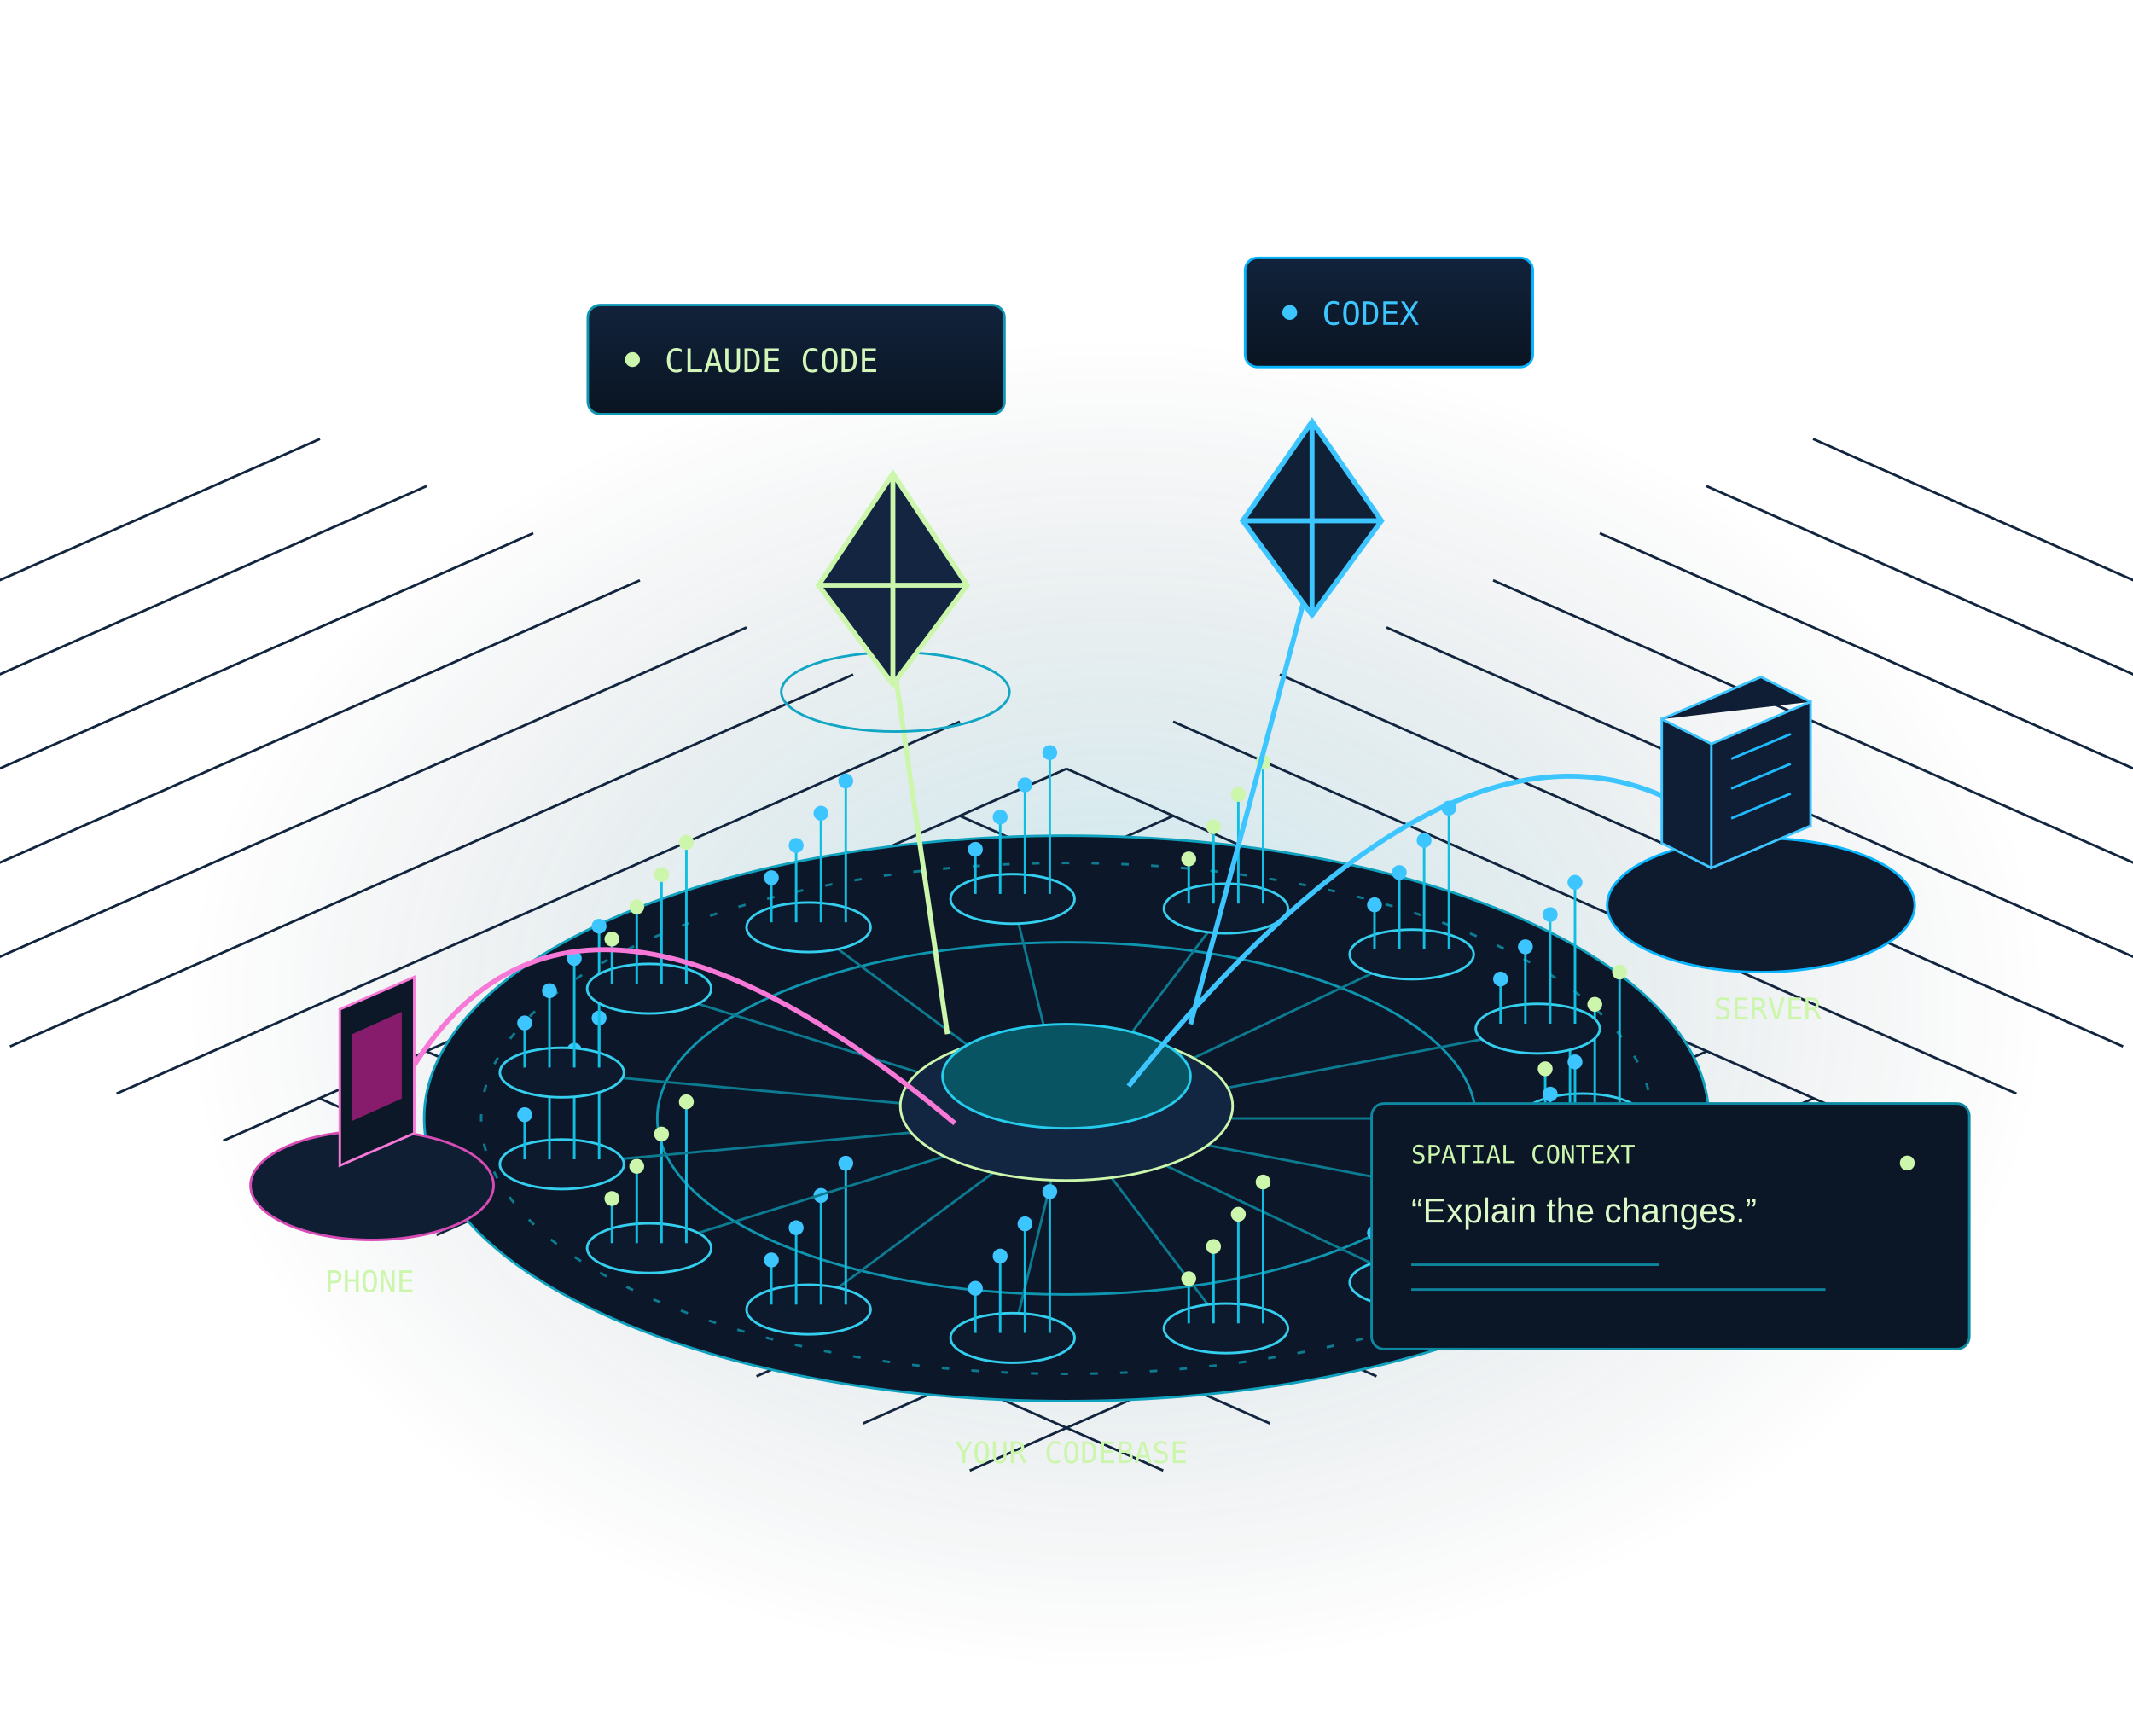
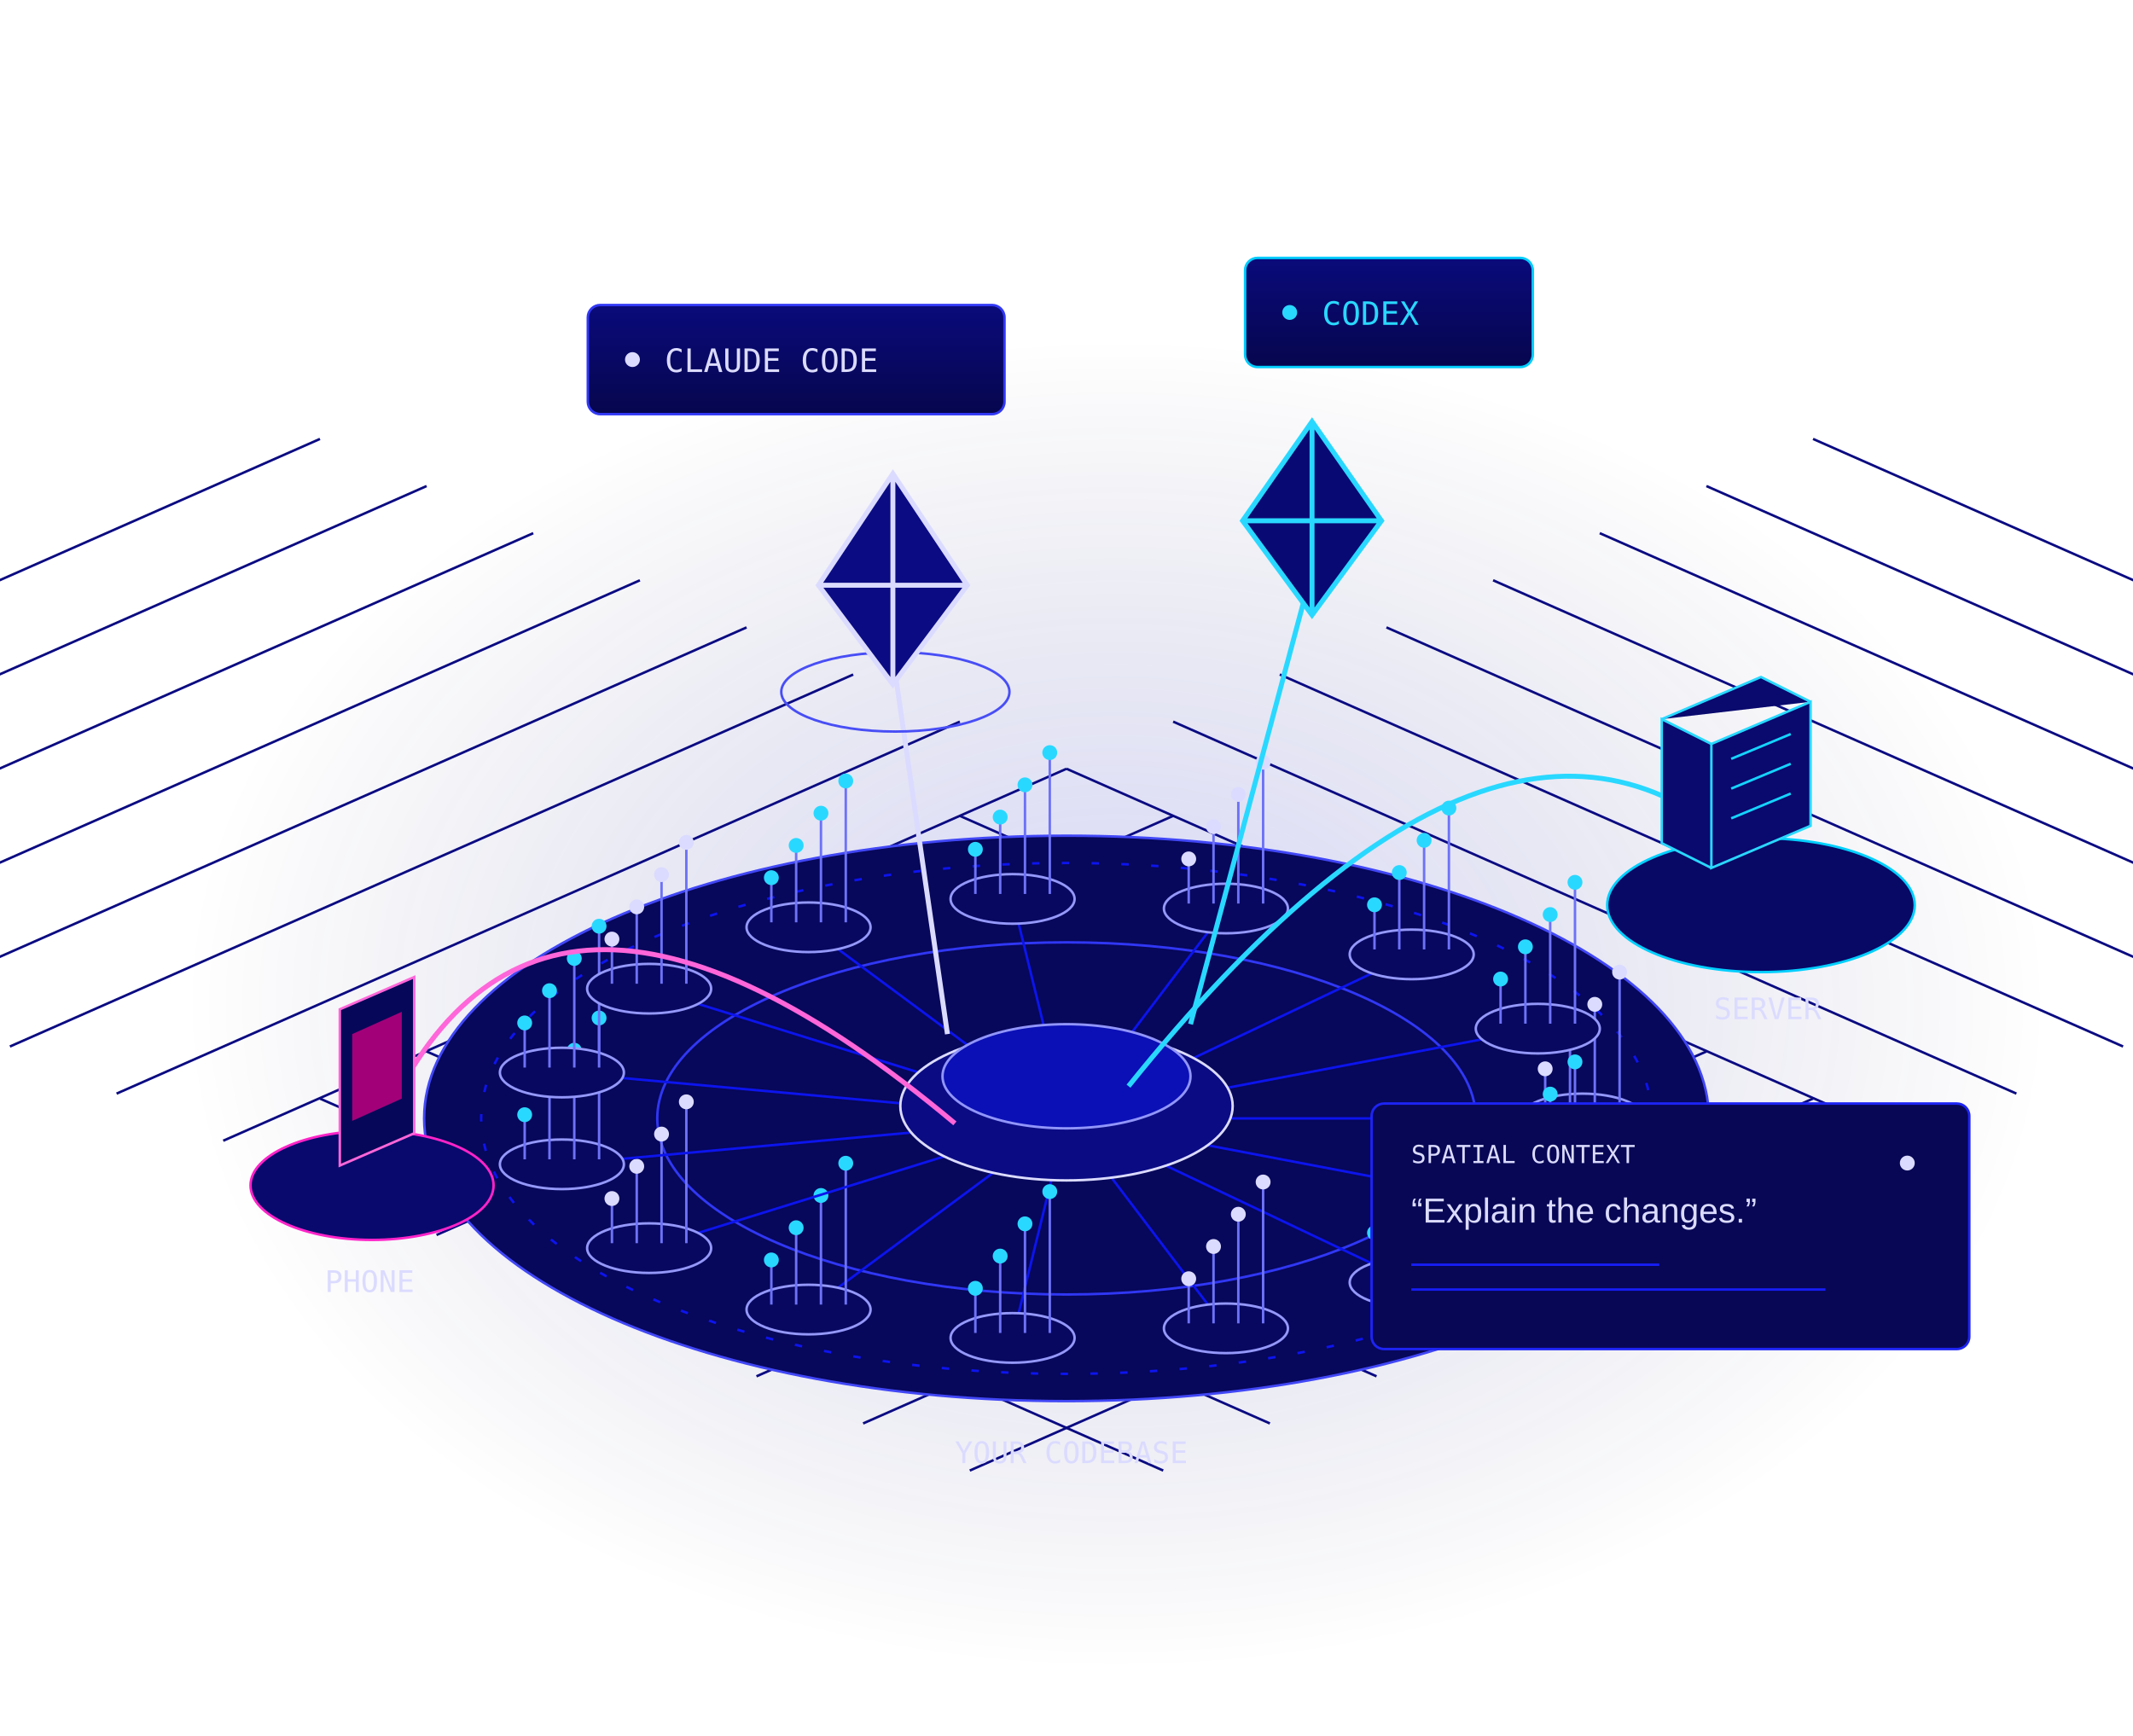
<svg xmlns="http://www.w3.org/2000/svg" viewBox="0 0 860 700">
  <defs>
    <radialGradient id="halo">
-       <stop stop-color="#10a7c6" stop-opacity=".22" />
-       <stop offset="1" stop-color="#08101c" stop-opacity="0" />
+       <stop stop-color="#4a50f5" stop-opacity=".22" />
+       <stop offset="1" stop-color="#050543" stop-opacity="0" />
    </radialGradient>
    <linearGradient id="panel" x2="0" y2="1">
-       <stop stop-color="#11233b" />
-       <stop offset="1" stop-color="#0a1422" />
+       <stop stop-color="#0a0a7b" />
+       <stop offset="1" stop-color="#06064e" />
    </linearGradient>
    <filter id="glow">
      <feGaussianBlur stdDeviation="5" />
    </filter>
  </defs>
  <ellipse cx="450" cy="405" rx="380" ry="270" fill="url(#halo)" />
-   <path d="M129 443L469 593" stroke="#12253f" stroke-width="1" fill="none" />
-   <path d="M129 177L-211 327" stroke="#12253f" stroke-width="1" fill="none" />
-   <path d="M172 424L512 574" stroke="#12253f" stroke-width="1" fill="none" />
-   <path d="M172 196L-168 346" stroke="#12253f" stroke-width="1" fill="none" />
-   <path d="M215 405L555 555" stroke="#12253f" stroke-width="1" fill="none" />
-   <path d="M215 215L-125 365" stroke="#12253f" stroke-width="1" fill="none" />
-   <path d="M258 386L598 536" stroke="#12253f" stroke-width="1" fill="none" />
-   <path d="M258 234L-82 384" stroke="#12253f" stroke-width="1" fill="none" />
-   <path d="M301 367L641 517" stroke="#12253f" stroke-width="1" fill="none" />
-   <path d="M301 253L-39 403" stroke="#12253f" stroke-width="1" fill="none" />
-   <path d="M344 348L684 498" stroke="#12253f" stroke-width="1" fill="none" />
-   <path d="M344 272L4 422" stroke="#12253f" stroke-width="1" fill="none" />
-   <path d="M387 329L727 479" stroke="#12253f" stroke-width="1" fill="none" />
-   <path d="M387 291L47 441" stroke="#12253f" stroke-width="1" fill="none" />
-   <path d="M430 310L770 460" stroke="#12253f" stroke-width="1" fill="none" />
-   <path d="M430 310L90 460" stroke="#12253f" stroke-width="1" fill="none" />
-   <path d="M473 291L813 441" stroke="#12253f" stroke-width="1" fill="none" />
-   <path d="M473 329L133 479" stroke="#12253f" stroke-width="1" fill="none" />
-   <path d="M516 272L856 422" stroke="#12253f" stroke-width="1" fill="none" />
-   <path d="M516 348L176 498" stroke="#12253f" stroke-width="1" fill="none" />
-   <path d="M559 253L899 403" stroke="#12253f" stroke-width="1" fill="none" />
-   <path d="M559 367L219 517" stroke="#12253f" stroke-width="1" fill="none" />
-   <path d="M602 234L942 384" stroke="#12253f" stroke-width="1" fill="none" />
-   <path d="M602 386L262 536" stroke="#12253f" stroke-width="1" fill="none" />
-   <path d="M645 215L985 365" stroke="#12253f" stroke-width="1" fill="none" />
-   <path d="M645 405L305 555" stroke="#12253f" stroke-width="1" fill="none" />
-   <path d="M688 196L1028 346" stroke="#12253f" stroke-width="1" fill="none" />
-   <path d="M688 424L348 574" stroke="#12253f" stroke-width="1" fill="none" />
-   <path d="M731 177L1071 327" stroke="#12253f" stroke-width="1" fill="none" />
-   <path d="M731 443L391 593" stroke="#12253f" stroke-width="1" fill="none" />
-   <ellipse cx="430" cy="451" rx="259" ry="114" fill="#0c1829" stroke="#0fa1be" />
-   <ellipse cx="430" cy="451" rx="236" ry="103" fill="none" stroke="#0c7c92" stroke-dasharray="3 9" />
-   <ellipse cx="430" cy="451" rx="165" ry="71" fill="none" stroke="#0e96b1" />
-   <path d="M430 451L638 451" stroke="#0c7a90" stroke-width="1" fill="none" />
-   <ellipse cx="638" cy="451" rx="25" ry="10" fill="#0d1a2d" stroke="#34cfef" />
-   <path d="M623 449L623 431" stroke="#12bfe2" stroke-width="1" fill="none" />
-   <circle cx="623" cy="431" r="3" fill="#cbf6ac" />
-   <path d="M633 449L633 418" stroke="#12bfe2" stroke-width="1" fill="none" />
-   <circle cx="633" cy="418" r="3" fill="#cbf6ac" />
-   <path d="M643 449L643 405" stroke="#12bfe2" stroke-width="1" fill="none" />
-   <circle cx="643" cy="405" r="3" fill="#cbf6ac" />
-   <path d="M653 449L653 392" stroke="#12bfe2" stroke-width="1" fill="none" />
-   <circle cx="653" cy="392" r="3" fill="#cbf6ac" />
-   <path d="M430 451L620.017 487.2" stroke="#0c7a90" stroke-width="1" fill="none" />
-   <ellipse cx="620.017" cy="487.2" rx="25" ry="10" fill="#0d1a2d" stroke="#34cfef" />
-   <path d="M605.017 485.2L605.017 467.2" stroke="#12bfe2" stroke-width="1" fill="none" />
-   <circle cx="605.017" cy="467.2" r="3" fill="#3dc5ff" />
-   <path d="M615.017 485.2L615.017 454.2" stroke="#12bfe2" stroke-width="1" fill="none" />
-   <circle cx="615.017" cy="454.2" r="3" fill="#3dc5ff" />
-   <path d="M625.017 485.2L625.017 441.2" stroke="#12bfe2" stroke-width="1" fill="none" />
-   <circle cx="625.017" cy="441.2" r="3" fill="#3dc5ff" />
-   <path d="M635.017 485.2L635.017 428.2" stroke="#12bfe2" stroke-width="1" fill="none" />
-   <circle cx="635.017" cy="428.2" r="3" fill="#3dc5ff" />
-   <path d="M430 451L569.179 517.14" stroke="#0c7a90" stroke-width="1" fill="none" />
-   <ellipse cx="569.179" cy="517.14" rx="25" ry="10" fill="#0d1a2d" stroke="#34cfef" />
-   <path d="M554.179 515.14L554.179 497.14" stroke="#12bfe2" stroke-width="1" fill="none" />
-   <circle cx="554.179" cy="497.14" r="3" fill="#3dc5ff" />
-   <path d="M564.179 515.14L564.179 484.14" stroke="#12bfe2" stroke-width="1" fill="none" />
-   <circle cx="564.179" cy="484.14" r="3" fill="#3dc5ff" />
-   <path d="M574.179 515.14L574.179 471.14" stroke="#12bfe2" stroke-width="1" fill="none" />
-   <circle cx="574.179" cy="471.14" r="3" fill="#3dc5ff" />
-   <path d="M584.179 515.14L584.179 458.14" stroke="#12bfe2" stroke-width="1" fill="none" />
-   <circle cx="584.179" cy="458.14" r="3" fill="#3dc5ff" />
-   <path d="M430 451L494.276 535.644" stroke="#0c7a90" stroke-width="1" fill="none" />
-   <ellipse cx="494.276" cy="535.644" rx="25" ry="10" fill="#0d1a2d" stroke="#34cfef" />
-   <path d="M479.276 533.644L479.276 515.644" stroke="#12bfe2" stroke-width="1" fill="none" />
-   <circle cx="479.276" cy="515.644" r="3" fill="#cbf6ac" />
-   <path d="M489.276 533.644L489.276 502.644" stroke="#12bfe2" stroke-width="1" fill="none" />
-   <circle cx="489.276" cy="502.644" r="3" fill="#cbf6ac" />
-   <path d="M499.276 533.644L499.276 489.644" stroke="#12bfe2" stroke-width="1" fill="none" />
-   <circle cx="499.276" cy="489.644" r="3" fill="#cbf6ac" />
-   <path d="M509.276 533.644L509.276 476.644" stroke="#12bfe2" stroke-width="1" fill="none" />
-   <circle cx="509.276" cy="476.644" r="3" fill="#cbf6ac" />
-   <path d="M430 451L408.258 539.512" stroke="#0c7a90" stroke-width="1" fill="none" />
-   <ellipse cx="408.258" cy="539.512" rx="25" ry="10" fill="#0d1a2d" stroke="#34cfef" />
-   <path d="M393.258 537.512L393.258 519.512" stroke="#12bfe2" stroke-width="1" fill="none" />
-   <circle cx="393.258" cy="519.512" r="3" fill="#3dc5ff" />
-   <path d="M403.258 537.512L403.258 506.512" stroke="#12bfe2" stroke-width="1" fill="none" />
-   <circle cx="403.258" cy="506.512" r="3" fill="#3dc5ff" />
-   <path d="M413.258 537.512L413.258 493.512" stroke="#12bfe2" stroke-width="1" fill="none" />
-   <circle cx="413.258" cy="493.512" r="3" fill="#3dc5ff" />
-   <path d="M423.258 537.512L423.258 480.512" stroke="#12bfe2" stroke-width="1" fill="none" />
-   <circle cx="423.258" cy="480.512" r="3" fill="#3dc5ff" />
-   <path d="M430 451L326 528.076" stroke="#0c7a90" stroke-width="1" fill="none" />
-   <ellipse cx="326" cy="528.076" rx="25" ry="10" fill="#0d1a2d" stroke="#34cfef" />
-   <path d="M311 526.076L311 508.076" stroke="#12bfe2" stroke-width="1" fill="none" />
-   <circle cx="311" cy="508.076" r="3" fill="#3dc5ff" />
-   <path d="M321 526.076L321 495.076" stroke="#12bfe2" stroke-width="1" fill="none" />
-   <circle cx="321" cy="495.076" r="3" fill="#3dc5ff" />
-   <path d="M331 526.076L331 482.076" stroke="#12bfe2" stroke-width="1" fill="none" />
-   <circle cx="331" cy="482.076" r="3" fill="#3dc5ff" />
-   <path d="M341 526.076L341 469.076" stroke="#12bfe2" stroke-width="1" fill="none" />
-   <circle cx="341" cy="469.076" r="3" fill="#3dc5ff" />
-   <path d="M430 451L261.724 503.313" stroke="#0c7a90" stroke-width="1" fill="none" />
-   <ellipse cx="261.724" cy="503.313" rx="25" ry="10" fill="#0d1a2d" stroke="#34cfef" />
-   <path d="M246.724 501.313L246.724 483.313" stroke="#12bfe2" stroke-width="1" fill="none" />
-   <circle cx="246.724" cy="483.313" r="3" fill="#cbf6ac" />
-   <path d="M256.724 501.313L256.724 470.313" stroke="#12bfe2" stroke-width="1" fill="none" />
-   <circle cx="256.724" cy="470.313" r="3" fill="#cbf6ac" />
-   <path d="M266.724 501.313L266.724 457.313" stroke="#12bfe2" stroke-width="1" fill="none" />
-   <circle cx="266.724" cy="457.313" r="3" fill="#cbf6ac" />
-   <path d="M276.724 501.313L276.724 444.313" stroke="#12bfe2" stroke-width="1" fill="none" />
-   <circle cx="276.724" cy="444.313" r="3" fill="#cbf6ac" />
-   <path d="M430 451L226.545 469.504" stroke="#0c7a90" stroke-width="1" fill="none" />
-   <ellipse cx="226.545" cy="469.504" rx="25" ry="10" fill="#0d1a2d" stroke="#34cfef" />
-   <path d="M211.545 467.504L211.545 449.504" stroke="#12bfe2" stroke-width="1" fill="none" />
-   <circle cx="211.545" cy="449.504" r="3" fill="#3dc5ff" />
-   <path d="M221.545 467.504L221.545 436.504" stroke="#12bfe2" stroke-width="1" fill="none" />
-   <circle cx="221.545" cy="436.504" r="3" fill="#3dc5ff" />
-   <path d="M231.545 467.504L231.545 423.504" stroke="#12bfe2" stroke-width="1" fill="none" />
-   <circle cx="231.545" cy="423.504" r="3" fill="#3dc5ff" />
-   <path d="M241.545 467.504L241.545 410.504" stroke="#12bfe2" stroke-width="1" fill="none" />
-   <circle cx="241.545" cy="410.504" r="3" fill="#3dc5ff" />
-   <path d="M430 451L226.545 432.496" stroke="#0c7a90" stroke-width="1" fill="none" />
-   <ellipse cx="226.545" cy="432.496" rx="25" ry="10" fill="#0d1a2d" stroke="#34cfef" />
-   <path d="M211.545 430.496L211.545 412.496" stroke="#12bfe2" stroke-width="1" fill="none" />
-   <circle cx="211.545" cy="412.496" r="3" fill="#3dc5ff" />
-   <path d="M221.545 430.496L221.545 399.496" stroke="#12bfe2" stroke-width="1" fill="none" />
-   <circle cx="221.545" cy="399.496" r="3" fill="#3dc5ff" />
-   <path d="M231.545 430.496L231.545 386.496" stroke="#12bfe2" stroke-width="1" fill="none" />
-   <circle cx="231.545" cy="386.496" r="3" fill="#3dc5ff" />
-   <path d="M241.545 430.496L241.545 373.496" stroke="#12bfe2" stroke-width="1" fill="none" />
-   <circle cx="241.545" cy="373.496" r="3" fill="#3dc5ff" />
-   <path d="M430 451L261.724 398.687" stroke="#0c7a90" stroke-width="1" fill="none" />
-   <ellipse cx="261.724" cy="398.687" rx="25" ry="10" fill="#0d1a2d" stroke="#34cfef" />
-   <path d="M246.724 396.687L246.724 378.687" stroke="#12bfe2" stroke-width="1" fill="none" />
-   <circle cx="246.724" cy="378.687" r="3" fill="#cbf6ac" />
-   <path d="M256.724 396.687L256.724 365.687" stroke="#12bfe2" stroke-width="1" fill="none" />
-   <circle cx="256.724" cy="365.687" r="3" fill="#cbf6ac" />
-   <path d="M266.724 396.687L266.724 352.687" stroke="#12bfe2" stroke-width="1" fill="none" />
-   <circle cx="266.724" cy="352.687" r="3" fill="#cbf6ac" />
-   <path d="M276.724 396.687L276.724 339.687" stroke="#12bfe2" stroke-width="1" fill="none" />
-   <circle cx="276.724" cy="339.687" r="3" fill="#cbf6ac" />
-   <path d="M430 451L326 373.924" stroke="#0c7a90" stroke-width="1" fill="none" />
-   <ellipse cx="326" cy="373.924" rx="25" ry="10" fill="#0d1a2d" stroke="#34cfef" />
-   <path d="M311 371.924L311 353.924" stroke="#12bfe2" stroke-width="1" fill="none" />
-   <circle cx="311" cy="353.924" r="3" fill="#3dc5ff" />
-   <path d="M321 371.924L321 340.924" stroke="#12bfe2" stroke-width="1" fill="none" />
-   <circle cx="321" cy="340.924" r="3" fill="#3dc5ff" />
-   <path d="M331 371.924L331 327.924" stroke="#12bfe2" stroke-width="1" fill="none" />
-   <circle cx="331" cy="327.924" r="3" fill="#3dc5ff" />
-   <path d="M341 371.924L341 314.924" stroke="#12bfe2" stroke-width="1" fill="none" />
-   <circle cx="341" cy="314.924" r="3" fill="#3dc5ff" />
-   <path d="M430 451L408.258 362.488" stroke="#0c7a90" stroke-width="1" fill="none" />
-   <ellipse cx="408.258" cy="362.488" rx="25" ry="10" fill="#0d1a2d" stroke="#34cfef" />
-   <path d="M393.258 360.488L393.258 342.488" stroke="#12bfe2" stroke-width="1" fill="none" />
-   <circle cx="393.258" cy="342.488" r="3" fill="#3dc5ff" />
-   <path d="M403.258 360.488L403.258 329.488" stroke="#12bfe2" stroke-width="1" fill="none" />
-   <circle cx="403.258" cy="329.488" r="3" fill="#3dc5ff" />
-   <path d="M413.258 360.488L413.258 316.488" stroke="#12bfe2" stroke-width="1" fill="none" />
-   <circle cx="413.258" cy="316.488" r="3" fill="#3dc5ff" />
-   <path d="M423.258 360.488L423.258 303.488" stroke="#12bfe2" stroke-width="1" fill="none" />
-   <circle cx="423.258" cy="303.488" r="3" fill="#3dc5ff" />
-   <path d="M430 451L494.276 366.356" stroke="#0c7a90" stroke-width="1" fill="none" />
-   <ellipse cx="494.276" cy="366.356" rx="25" ry="10" fill="#0d1a2d" stroke="#34cfef" />
-   <path d="M479.276 364.356L479.276 346.356" stroke="#12bfe2" stroke-width="1" fill="none" />
-   <circle cx="479.276" cy="346.356" r="3" fill="#cbf6ac" />
-   <path d="M489.276 364.356L489.276 333.356" stroke="#12bfe2" stroke-width="1" fill="none" />
-   <circle cx="489.276" cy="333.356" r="3" fill="#cbf6ac" />
-   <path d="M499.276 364.356L499.276 320.356" stroke="#12bfe2" stroke-width="1" fill="none" />
-   <circle cx="499.276" cy="320.356" r="3" fill="#cbf6ac" />
-   <path d="M509.276 364.356L509.276 307.356" stroke="#12bfe2" stroke-width="1" fill="none" />
-   <circle cx="509.276" cy="307.356" r="3" fill="#cbf6ac" />
-   <path d="M430 451L569.179 384.86" stroke="#0c7a90" stroke-width="1" fill="none" />
-   <ellipse cx="569.179" cy="384.86" rx="25" ry="10" fill="#0d1a2d" stroke="#34cfef" />
-   <path d="M554.179 382.86L554.179 364.86" stroke="#12bfe2" stroke-width="1" fill="none" />
-   <circle cx="554.179" cy="364.86" r="3" fill="#3dc5ff" />
-   <path d="M564.179 382.86L564.179 351.86" stroke="#12bfe2" stroke-width="1" fill="none" />
-   <circle cx="564.179" cy="351.86" r="3" fill="#3dc5ff" />
-   <path d="M574.179 382.86L574.179 338.86" stroke="#12bfe2" stroke-width="1" fill="none" />
-   <circle cx="574.179" cy="338.86" r="3" fill="#3dc5ff" />
-   <path d="M584.179 382.86L584.179 325.86" stroke="#12bfe2" stroke-width="1" fill="none" />
-   <circle cx="584.179" cy="325.86" r="3" fill="#3dc5ff" />
-   <path d="M430 451L620.017 414.8" stroke="#0c7a90" stroke-width="1" fill="none" />
-   <ellipse cx="620.017" cy="414.8" rx="25" ry="10" fill="#0d1a2d" stroke="#34cfef" />
-   <path d="M605.017 412.8L605.017 394.8" stroke="#12bfe2" stroke-width="1" fill="none" />
-   <circle cx="605.017" cy="394.8" r="3" fill="#3dc5ff" />
-   <path d="M615.017 412.8L615.017 381.8" stroke="#12bfe2" stroke-width="1" fill="none" />
-   <circle cx="615.017" cy="381.8" r="3" fill="#3dc5ff" />
-   <path d="M625.017 412.8L625.017 368.8" stroke="#12bfe2" stroke-width="1" fill="none" />
-   <circle cx="625.017" cy="368.8" r="3" fill="#3dc5ff" />
-   <path d="M635.017 412.8L635.017 355.8" stroke="#12bfe2" stroke-width="1" fill="none" />
-   <circle cx="635.017" cy="355.8" r="3" fill="#3dc5ff" />
-   <ellipse cx="430" cy="446" rx="67" ry="30" fill="#132641" stroke="#cbf6ac" />
-   <ellipse cx="430" cy="434" rx="50" ry="21" fill="#085463" stroke="#26cced" />
-   <path d="M455 438 Q610 245 710 350" fill="none" stroke="#3dc5ff" stroke-width="2" />
-   <path d="M385 453 Q213 309 151 461" fill="none" stroke="#f778d7" stroke-width="2" />
-   <ellipse cx="710" cy="365" rx="62" ry="27" fill="#0e1b2f" stroke="#09b5ff" />
-   <path d="M690 350v-50l40-17v50z M690 300l-20-10v50l20 10 M670 290l40-17 20 10" stroke="#3dc5ff" fill="#0f1e34" />
-   <path d="M698 306l24-10m-24 22l24-10m-24 22l24-10" stroke="#1ebbff" />
-   <ellipse cx="150" cy="478" rx="49" ry="22" fill="#0f1e33" stroke="#d74bb4" />
-   <path d="M137 407l30-13v63l-30 13z" fill="#0c1828" stroke="#f778d7" />
-   <path d="M142 417l20-9v35l-20 9z" fill="#871b6c" />
-   <path d="M360 265L382 417" stroke="#cbf6ac" stroke-width="2" fill="none" />
-   <path d="M529 230L480 413" stroke="#3dc5ff" stroke-width="2" fill="none" />
-   <ellipse cx="361" cy="279" rx="46" ry="16" fill="none" stroke="#10a6c4" />
-   <path d="M360 191l30 45-30 40-30-40z M360 191v85 M330 236h60" fill="#132540" stroke="#cbf6ac" stroke-width="2" />
-   <path d="M529 170l28 40-28 38-28-38z M529 170v78 M501 210h56" fill="#102037" stroke="#3dc5ff" stroke-width="2" />
-   <g font-family="Consolas,monospace" font-size="12" fill="#cbf6ac">
+   <path d="M129 443L469 593" stroke="#0b0b82" stroke-width="1" fill="none" />
+   <path d="M129 177L-211 327" stroke="#0b0b82" stroke-width="1" fill="none" />
+   <path d="M172 424L512 574" stroke="#0b0b82" stroke-width="1" fill="none" />
+   <path d="M172 196L-168 346" stroke="#0b0b82" stroke-width="1" fill="none" />
+   <path d="M215 405L555 555" stroke="#0b0b82" stroke-width="1" fill="none" />
+   <path d="M215 215L-125 365" stroke="#0b0b82" stroke-width="1" fill="none" />
+   <path d="M258 386L598 536" stroke="#0b0b82" stroke-width="1" fill="none" />
+   <path d="M258 234L-82 384" stroke="#0b0b82" stroke-width="1" fill="none" />
+   <path d="M301 367L641 517" stroke="#0b0b82" stroke-width="1" fill="none" />
+   <path d="M301 253L-39 403" stroke="#0b0b82" stroke-width="1" fill="none" />
+   <path d="M344 348L684 498" stroke="#0b0b82" stroke-width="1" fill="none" />
+   <path d="M344 272L4 422" stroke="#0b0b82" stroke-width="1" fill="none" />
+   <path d="M387 329L727 479" stroke="#0b0b82" stroke-width="1" fill="none" />
+   <path d="M387 291L47 441" stroke="#0b0b82" stroke-width="1" fill="none" />
+   <path d="M430 310L770 460" stroke="#0b0b82" stroke-width="1" fill="none" />
+   <path d="M430 310L90 460" stroke="#0b0b82" stroke-width="1" fill="none" />
+   <path d="M473 291L813 441" stroke="#0b0b82" stroke-width="1" fill="none" />
+   <path d="M473 329L133 479" stroke="#0b0b82" stroke-width="1" fill="none" />
+   <path d="M516 272L856 422" stroke="#0b0b82" stroke-width="1" fill="none" />
+   <path d="M516 348L176 498" stroke="#0b0b82" stroke-width="1" fill="none" />
+   <path d="M559 253L899 403" stroke="#0b0b82" stroke-width="1" fill="none" />
+   <path d="M559 367L219 517" stroke="#0b0b82" stroke-width="1" fill="none" />
+   <path d="M602 234L942 384" stroke="#0b0b82" stroke-width="1" fill="none" />
+   <path d="M602 386L262 536" stroke="#0b0b82" stroke-width="1" fill="none" />
+   <path d="M645 215L985 365" stroke="#0b0b82" stroke-width="1" fill="none" />
+   <path d="M645 405L305 555" stroke="#0b0b82" stroke-width="1" fill="none" />
+   <path d="M688 196L1028 346" stroke="#0b0b82" stroke-width="1" fill="none" />
+   <path d="M688 424L348 574" stroke="#0b0b82" stroke-width="1" fill="none" />
+   <path d="M731 177L1071 327" stroke="#0b0b82" stroke-width="1" fill="none" />
+   <path d="M731 443L391 593" stroke="#0b0b82" stroke-width="1" fill="none" />
+   <ellipse cx="430" cy="451" rx="259" ry="114" fill="#07075b" stroke="#4147f5" />
+   <ellipse cx="430" cy="451" rx="236" ry="103" fill="none" stroke="#0d14ef" stroke-dasharray="3 9" />
+   <ellipse cx="430" cy="451" rx="165" ry="71" fill="none" stroke="#3037f4" />
+   <path d="M430 451L638 451" stroke="#0c14ed" stroke-width="1" fill="none" />
+   <ellipse cx="638" cy="451" rx="25" ry="10" fill="#080861" stroke="#9498f9" />
+   <path d="M623 449L623 431" stroke="#6d72f7" stroke-width="1" fill="none" />
+   <circle cx="623" cy="431" r="3" fill="#dbdbff" />
+   <path d="M633 449L633 418" stroke="#6d72f7" stroke-width="1" fill="none" />
+   <circle cx="633" cy="418" r="3" fill="#dbdbff" />
+   <path d="M643 449L643 405" stroke="#6d72f7" stroke-width="1" fill="none" />
+   <circle cx="643" cy="405" r="3" fill="#dbdbff" />
+   <path d="M653 449L653 392" stroke="#6d72f7" stroke-width="1" fill="none" />
+   <circle cx="653" cy="392" r="3" fill="#dbdbff" />
+   <path d="M430 451L620.017 487.2" stroke="#0c14ed" stroke-width="1" fill="none" />
+   <ellipse cx="620.017" cy="487.2" rx="25" ry="10" fill="#080861" stroke="#9498f9" />
+   <path d="M605.017 485.2L605.017 467.2" stroke="#6d72f7" stroke-width="1" fill="none" />
+   <circle cx="605.017" cy="467.2" r="3" fill="#29d8ff" />
+   <path d="M615.017 485.2L615.017 454.2" stroke="#6d72f7" stroke-width="1" fill="none" />
+   <circle cx="615.017" cy="454.2" r="3" fill="#29d8ff" />
+   <path d="M625.017 485.2L625.017 441.2" stroke="#6d72f7" stroke-width="1" fill="none" />
+   <circle cx="625.017" cy="441.2" r="3" fill="#29d8ff" />
+   <path d="M635.017 485.2L635.017 428.2" stroke="#6d72f7" stroke-width="1" fill="none" />
+   <circle cx="635.017" cy="428.2" r="3" fill="#29d8ff" />
+   <path d="M430 451L569.179 517.14" stroke="#0c14ed" stroke-width="1" fill="none" />
+   <ellipse cx="569.179" cy="517.14" rx="25" ry="10" fill="#080861" stroke="#9498f9" />
+   <path d="M554.179 515.14L554.179 497.14" stroke="#6d72f7" stroke-width="1" fill="none" />
+   <circle cx="554.179" cy="497.14" r="3" fill="#29d8ff" />
+   <path d="M564.179 515.14L564.179 484.14" stroke="#6d72f7" stroke-width="1" fill="none" />
+   <circle cx="564.179" cy="484.14" r="3" fill="#29d8ff" />
+   <path d="M574.179 515.14L574.179 471.14" stroke="#6d72f7" stroke-width="1" fill="none" />
+   <circle cx="574.179" cy="471.14" r="3" fill="#29d8ff" />
+   <path d="M584.179 515.14L584.179 458.14" stroke="#6d72f7" stroke-width="1" fill="none" />
+   <circle cx="584.179" cy="458.14" r="3" fill="#29d8ff" />
+   <path d="M430 451L494.276 535.644" stroke="#0c14ed" stroke-width="1" fill="none" />
+   <ellipse cx="494.276" cy="535.644" rx="25" ry="10" fill="#080861" stroke="#9498f9" />
+   <path d="M479.276 533.644L479.276 515.644" stroke="#6d72f7" stroke-width="1" fill="none" />
+   <circle cx="479.276" cy="515.644" r="3" fill="#dbdbff" />
+   <path d="M489.276 533.644L489.276 502.644" stroke="#6d72f7" stroke-width="1" fill="none" />
+   <circle cx="489.276" cy="502.644" r="3" fill="#dbdbff" />
+   <path d="M499.276 533.644L499.276 489.644" stroke="#6d72f7" stroke-width="1" fill="none" />
+   <circle cx="499.276" cy="489.644" r="3" fill="#dbdbff" />
+   <path d="M509.276 533.644L509.276 476.644" stroke="#6d72f7" stroke-width="1" fill="none" />
+   <circle cx="509.276" cy="476.644" r="3" fill="#dbdbff" />
+   <path d="M430 451L408.258 539.512" stroke="#0c14ed" stroke-width="1" fill="none" />
+   <ellipse cx="408.258" cy="539.512" rx="25" ry="10" fill="#080861" stroke="#9498f9" />
+   <path d="M393.258 537.512L393.258 519.512" stroke="#6d72f7" stroke-width="1" fill="none" />
+   <circle cx="393.258" cy="519.512" r="3" fill="#29d8ff" />
+   <path d="M403.258 537.512L403.258 506.512" stroke="#6d72f7" stroke-width="1" fill="none" />
+   <circle cx="403.258" cy="506.512" r="3" fill="#29d8ff" />
+   <path d="M413.258 537.512L413.258 493.512" stroke="#6d72f7" stroke-width="1" fill="none" />
+   <circle cx="413.258" cy="493.512" r="3" fill="#29d8ff" />
+   <path d="M423.258 537.512L423.258 480.512" stroke="#6d72f7" stroke-width="1" fill="none" />
+   <circle cx="423.258" cy="480.512" r="3" fill="#29d8ff" />
+   <path d="M430 451L326 528.076" stroke="#0c14ed" stroke-width="1" fill="none" />
+   <ellipse cx="326" cy="528.076" rx="25" ry="10" fill="#080861" stroke="#9498f9" />
+   <path d="M311 526.076L311 508.076" stroke="#6d72f7" stroke-width="1" fill="none" />
+   <circle cx="311" cy="508.076" r="3" fill="#29d8ff" />
+   <path d="M321 526.076L321 495.076" stroke="#6d72f7" stroke-width="1" fill="none" />
+   <circle cx="321" cy="495.076" r="3" fill="#29d8ff" />
+   <path d="M331 526.076L331 482.076" stroke="#6d72f7" stroke-width="1" fill="none" />
+   <circle cx="331" cy="482.076" r="3" fill="#29d8ff" />
+   <path d="M341 526.076L341 469.076" stroke="#6d72f7" stroke-width="1" fill="none" />
+   <circle cx="341" cy="469.076" r="3" fill="#29d8ff" />
+   <path d="M430 451L261.724 503.313" stroke="#0c14ed" stroke-width="1" fill="none" />
+   <ellipse cx="261.724" cy="503.313" rx="25" ry="10" fill="#080861" stroke="#9498f9" />
+   <path d="M246.724 501.313L246.724 483.313" stroke="#6d72f7" stroke-width="1" fill="none" />
+   <circle cx="246.724" cy="483.313" r="3" fill="#dbdbff" />
+   <path d="M256.724 501.313L256.724 470.313" stroke="#6d72f7" stroke-width="1" fill="none" />
+   <circle cx="256.724" cy="470.313" r="3" fill="#dbdbff" />
+   <path d="M266.724 501.313L266.724 457.313" stroke="#6d72f7" stroke-width="1" fill="none" />
+   <circle cx="266.724" cy="457.313" r="3" fill="#dbdbff" />
+   <path d="M276.724 501.313L276.724 444.313" stroke="#6d72f7" stroke-width="1" fill="none" />
+   <circle cx="276.724" cy="444.313" r="3" fill="#dbdbff" />
+   <path d="M430 451L226.545 469.504" stroke="#0c14ed" stroke-width="1" fill="none" />
+   <ellipse cx="226.545" cy="469.504" rx="25" ry="10" fill="#080861" stroke="#9498f9" />
+   <path d="M211.545 467.504L211.545 449.504" stroke="#6d72f7" stroke-width="1" fill="none" />
+   <circle cx="211.545" cy="449.504" r="3" fill="#29d8ff" />
+   <path d="M221.545 467.504L221.545 436.504" stroke="#6d72f7" stroke-width="1" fill="none" />
+   <circle cx="221.545" cy="436.504" r="3" fill="#29d8ff" />
+   <path d="M231.545 467.504L231.545 423.504" stroke="#6d72f7" stroke-width="1" fill="none" />
+   <circle cx="231.545" cy="423.504" r="3" fill="#29d8ff" />
+   <path d="M241.545 467.504L241.545 410.504" stroke="#6d72f7" stroke-width="1" fill="none" />
+   <circle cx="241.545" cy="410.504" r="3" fill="#29d8ff" />
+   <path d="M430 451L226.545 432.496" stroke="#0c14ed" stroke-width="1" fill="none" />
+   <ellipse cx="226.545" cy="432.496" rx="25" ry="10" fill="#080861" stroke="#9498f9" />
+   <path d="M211.545 430.496L211.545 412.496" stroke="#6d72f7" stroke-width="1" fill="none" />
+   <circle cx="211.545" cy="412.496" r="3" fill="#29d8ff" />
+   <path d="M221.545 430.496L221.545 399.496" stroke="#6d72f7" stroke-width="1" fill="none" />
+   <circle cx="221.545" cy="399.496" r="3" fill="#29d8ff" />
+   <path d="M231.545 430.496L231.545 386.496" stroke="#6d72f7" stroke-width="1" fill="none" />
+   <circle cx="231.545" cy="386.496" r="3" fill="#29d8ff" />
+   <path d="M241.545 430.496L241.545 373.496" stroke="#6d72f7" stroke-width="1" fill="none" />
+   <circle cx="241.545" cy="373.496" r="3" fill="#29d8ff" />
+   <path d="M430 451L261.724 398.687" stroke="#0c14ed" stroke-width="1" fill="none" />
+   <ellipse cx="261.724" cy="398.687" rx="25" ry="10" fill="#080861" stroke="#9498f9" />
+   <path d="M246.724 396.687L246.724 378.687" stroke="#6d72f7" stroke-width="1" fill="none" />
+   <circle cx="246.724" cy="378.687" r="3" fill="#dbdbff" />
+   <path d="M256.724 396.687L256.724 365.687" stroke="#6d72f7" stroke-width="1" fill="none" />
+   <circle cx="256.724" cy="365.687" r="3" fill="#dbdbff" />
+   <path d="M266.724 396.687L266.724 352.687" stroke="#6d72f7" stroke-width="1" fill="none" />
+   <circle cx="266.724" cy="352.687" r="3" fill="#dbdbff" />
+   <path d="M276.724 396.687L276.724 339.687" stroke="#6d72f7" stroke-width="1" fill="none" />
+   <circle cx="276.724" cy="339.687" r="3" fill="#dbdbff" />
+   <path d="M430 451L326 373.924" stroke="#0c14ed" stroke-width="1" fill="none" />
+   <ellipse cx="326" cy="373.924" rx="25" ry="10" fill="#080861" stroke="#9498f9" />
+   <path d="M311 371.924L311 353.924" stroke="#6d72f7" stroke-width="1" fill="none" />
+   <circle cx="311" cy="353.924" r="3" fill="#29d8ff" />
+   <path d="M321 371.924L321 340.924" stroke="#6d72f7" stroke-width="1" fill="none" />
+   <circle cx="321" cy="340.924" r="3" fill="#29d8ff" />
+   <path d="M331 371.924L331 327.924" stroke="#6d72f7" stroke-width="1" fill="none" />
+   <circle cx="331" cy="327.924" r="3" fill="#29d8ff" />
+   <path d="M341 371.924L341 314.924" stroke="#6d72f7" stroke-width="1" fill="none" />
+   <circle cx="341" cy="314.924" r="3" fill="#29d8ff" />
+   <path d="M430 451L408.258 362.488" stroke="#0c14ed" stroke-width="1" fill="none" />
+   <ellipse cx="408.258" cy="362.488" rx="25" ry="10" fill="#080861" stroke="#9498f9" />
+   <path d="M393.258 360.488L393.258 342.488" stroke="#6d72f7" stroke-width="1" fill="none" />
+   <circle cx="393.258" cy="342.488" r="3" fill="#29d8ff" />
+   <path d="M403.258 360.488L403.258 329.488" stroke="#6d72f7" stroke-width="1" fill="none" />
+   <circle cx="403.258" cy="329.488" r="3" fill="#29d8ff" />
+   <path d="M413.258 360.488L413.258 316.488" stroke="#6d72f7" stroke-width="1" fill="none" />
+   <circle cx="413.258" cy="316.488" r="3" fill="#29d8ff" />
+   <path d="M423.258 360.488L423.258 303.488" stroke="#6d72f7" stroke-width="1" fill="none" />
+   <circle cx="423.258" cy="303.488" r="3" fill="#29d8ff" />
+   <path d="M430 451L494.276 366.356" stroke="#0c14ed" stroke-width="1" fill="none" />
+   <ellipse cx="494.276" cy="366.356" rx="25" ry="10" fill="#080861" stroke="#9498f9" />
+   <path d="M479.276 364.356L479.276 346.356" stroke="#6d72f7" stroke-width="1" fill="none" />
+   <circle cx="479.276" cy="346.356" r="3" fill="#dbdbff" />
+   <path d="M489.276 364.356L489.276 333.356" stroke="#6d72f7" stroke-width="1" fill="none" />
+   <circle cx="489.276" cy="333.356" r="3" fill="#dbdbff" />
+   <path d="M499.276 364.356L499.276 320.356" stroke="#6d72f7" stroke-width="1" fill="none" />
+   <circle cx="499.276" cy="320.356" r="3" fill="#dbdbff" />
+   <path d="M509.276 364.356L509.276 307.356" stroke="#6d72f7" stroke-width="1" fill="none" />
+   <circle cx="509.276" cy="307.356" r="3" fill="#dbdbff" />
+   <path d="M430 451L569.179 384.86" stroke="#0c14ed" stroke-width="1" fill="none" />
+   <ellipse cx="569.179" cy="384.86" rx="25" ry="10" fill="#080861" stroke="#9498f9" />
+   <path d="M554.179 382.86L554.179 364.86" stroke="#6d72f7" stroke-width="1" fill="none" />
+   <circle cx="554.179" cy="364.86" r="3" fill="#29d8ff" />
+   <path d="M564.179 382.86L564.179 351.86" stroke="#6d72f7" stroke-width="1" fill="none" />
+   <circle cx="564.179" cy="351.86" r="3" fill="#29d8ff" />
+   <path d="M574.179 382.86L574.179 338.86" stroke="#6d72f7" stroke-width="1" fill="none" />
+   <circle cx="574.179" cy="338.86" r="3" fill="#29d8ff" />
+   <path d="M584.179 382.86L584.179 325.86" stroke="#6d72f7" stroke-width="1" fill="none" />
+   <circle cx="584.179" cy="325.86" r="3" fill="#29d8ff" />
+   <path d="M430 451L620.017 414.8" stroke="#0c14ed" stroke-width="1" fill="none" />
+   <ellipse cx="620.017" cy="414.8" rx="25" ry="10" fill="#080861" stroke="#9498f9" />
+   <path d="M605.017 412.8L605.017 394.8" stroke="#6d72f7" stroke-width="1" fill="none" />
+   <circle cx="605.017" cy="394.8" r="3" fill="#29d8ff" />
+   <path d="M615.017 412.8L615.017 381.8" stroke="#6d72f7" stroke-width="1" fill="none" />
+   <circle cx="615.017" cy="381.8" r="3" fill="#29d8ff" />
+   <path d="M625.017 412.8L625.017 368.8" stroke="#6d72f7" stroke-width="1" fill="none" />
+   <circle cx="625.017" cy="368.8" r="3" fill="#29d8ff" />
+   <path d="M635.017 412.8L635.017 355.8" stroke="#6d72f7" stroke-width="1" fill="none" />
+   <circle cx="635.017" cy="355.8" r="3" fill="#29d8ff" />
+   <ellipse cx="430" cy="446" rx="67" ry="30" fill="#0b0b84" stroke="#dbdbff" />
+   <ellipse cx="430" cy="434" rx="50" ry="21" fill="#0a0fb6" stroke="#9195f9" />
+   <path d="M455 438 Q610 245 710 350" fill="none" stroke="#29d8ff" stroke-width="2" />
+   <path d="M385 453 Q213 309 151 461" fill="none" stroke="#ff66d9" stroke-width="2" />
+   <ellipse cx="710" cy="365" rx="62" ry="27" fill="#080865" stroke="#00cffe" />
+   <path d="M690 350v-50l40-17v50z M690 300l-20-10v50l20 10 M670 290l40-17 20 10" stroke="#29d8ff" fill="#09096e" />
+   <path d="M698 306l24-10m-24 22l24-10m-24 22l24-10" stroke="#14d4ff" />
+   <ellipse cx="150" cy="478" rx="49" ry="22" fill="#09096d" stroke="#ff23c8" />
+   <path d="M137 407l30-13v63l-30 13z" fill="#070759" stroke="#ff66d9" />
+   <path d="M142 417l20-9v35l-20 9z" fill="#a20079" />
+   <path d="M360 265L382 417" stroke="#dbdbff" stroke-width="2" fill="none" />
+   <path d="M529 230L480 413" stroke="#29d8ff" stroke-width="2" fill="none" />
+   <ellipse cx="361" cy="279" rx="46" ry="16" fill="none" stroke="#484ef5" />
+   <path d="M360 191l30 45-30 40-30-40z M360 191v85 M330 236h60" fill="#0b0b83" stroke="#dbdbff" stroke-width="2" />
+   <path d="M529 170l28 40-28 38-28-38z M529 170v78 M501 210h56" fill="#090973" stroke="#29d8ff" stroke-width="2" />
+   <g font-family="Consolas,monospace" font-size="12" fill="#dbdbff">
    <text x="691" y="411">SERVER</text>
    <text x="131" y="521">PHONE</text>
    <text x="385" y="590">YOUR CODEBASE</text>
  </g>
  <g transform="translate(237 123)">
-     <rect width="168" height="44" rx="5" fill="url(#panel)" stroke="#0e96b2" />
-     <circle cx="18" cy="22" r="3" fill="#cbf6ac" />
-     <text x="31" y="27" font-family="Consolas,monospace" font-size="13" fill="#d2f7b8">CLAUDE CODE</text>
+     <rect width="168" height="44" rx="5" fill="url(#panel)" stroke="#3138f4" />
+     <circle cx="18" cy="22" r="3" fill="#dbdbff" />
+     <text x="31" y="27" font-family="Consolas,monospace" font-size="13" fill="#dbdbff">CLAUDE CODE</text>
  </g>
  <g transform="translate(502 104)">
-     <rect width="116" height="44" rx="5" fill="url(#panel)" stroke="#07b5ff" />
-     <circle cx="18" cy="22" r="3" fill="#3dc5ff" />
-     <text x="31" y="27" font-family="Consolas,monospace" font-size="13" fill="#3dc5ff">CODEX</text>
+     <rect width="116" height="44" rx="5" fill="url(#panel)" stroke="#00cdfc" />
+     <circle cx="18" cy="22" r="3" fill="#29d8ff" />
+     <text x="31" y="27" font-family="Consolas,monospace" font-size="13" fill="#29d8ff">CODEX</text>
  </g>
  <g transform="translate(553 445)">
-     <rect width="241" height="99" rx="5" fill="#0b1626" stroke="#0d88a1" />
-     <text x="16" y="24" font-family="Consolas,monospace" font-size="10" fill="#cbf6ac">SPATIAL CONTEXT</text>
-     <text x="16" y="48" font-family="Arial,sans-serif" font-size="14" fill="#dcf9c8">“Explain the changes.”</text>
-     <path d="M16 65h100m-100 10h167" stroke="#0d849c" />
-     <circle cx="216" cy="24" r="3" fill="#cbf6ac" />
+     <rect width="241" height="99" rx="5" fill="#070755" stroke="#1d24f3" />
+     <text x="16" y="24" font-family="Consolas,monospace" font-size="10" fill="#dbdbff">SPATIAL CONTEXT</text>
+     <text x="16" y="48" font-family="Arial,sans-serif" font-size="14" fill="#dbdbff">“Explain the changes.”</text>
+     <path d="M16 65h100m-100 10h167" stroke="#161df3" />
+     <circle cx="216" cy="24" r="3" fill="#dbdbff" />
  </g>
</svg>
